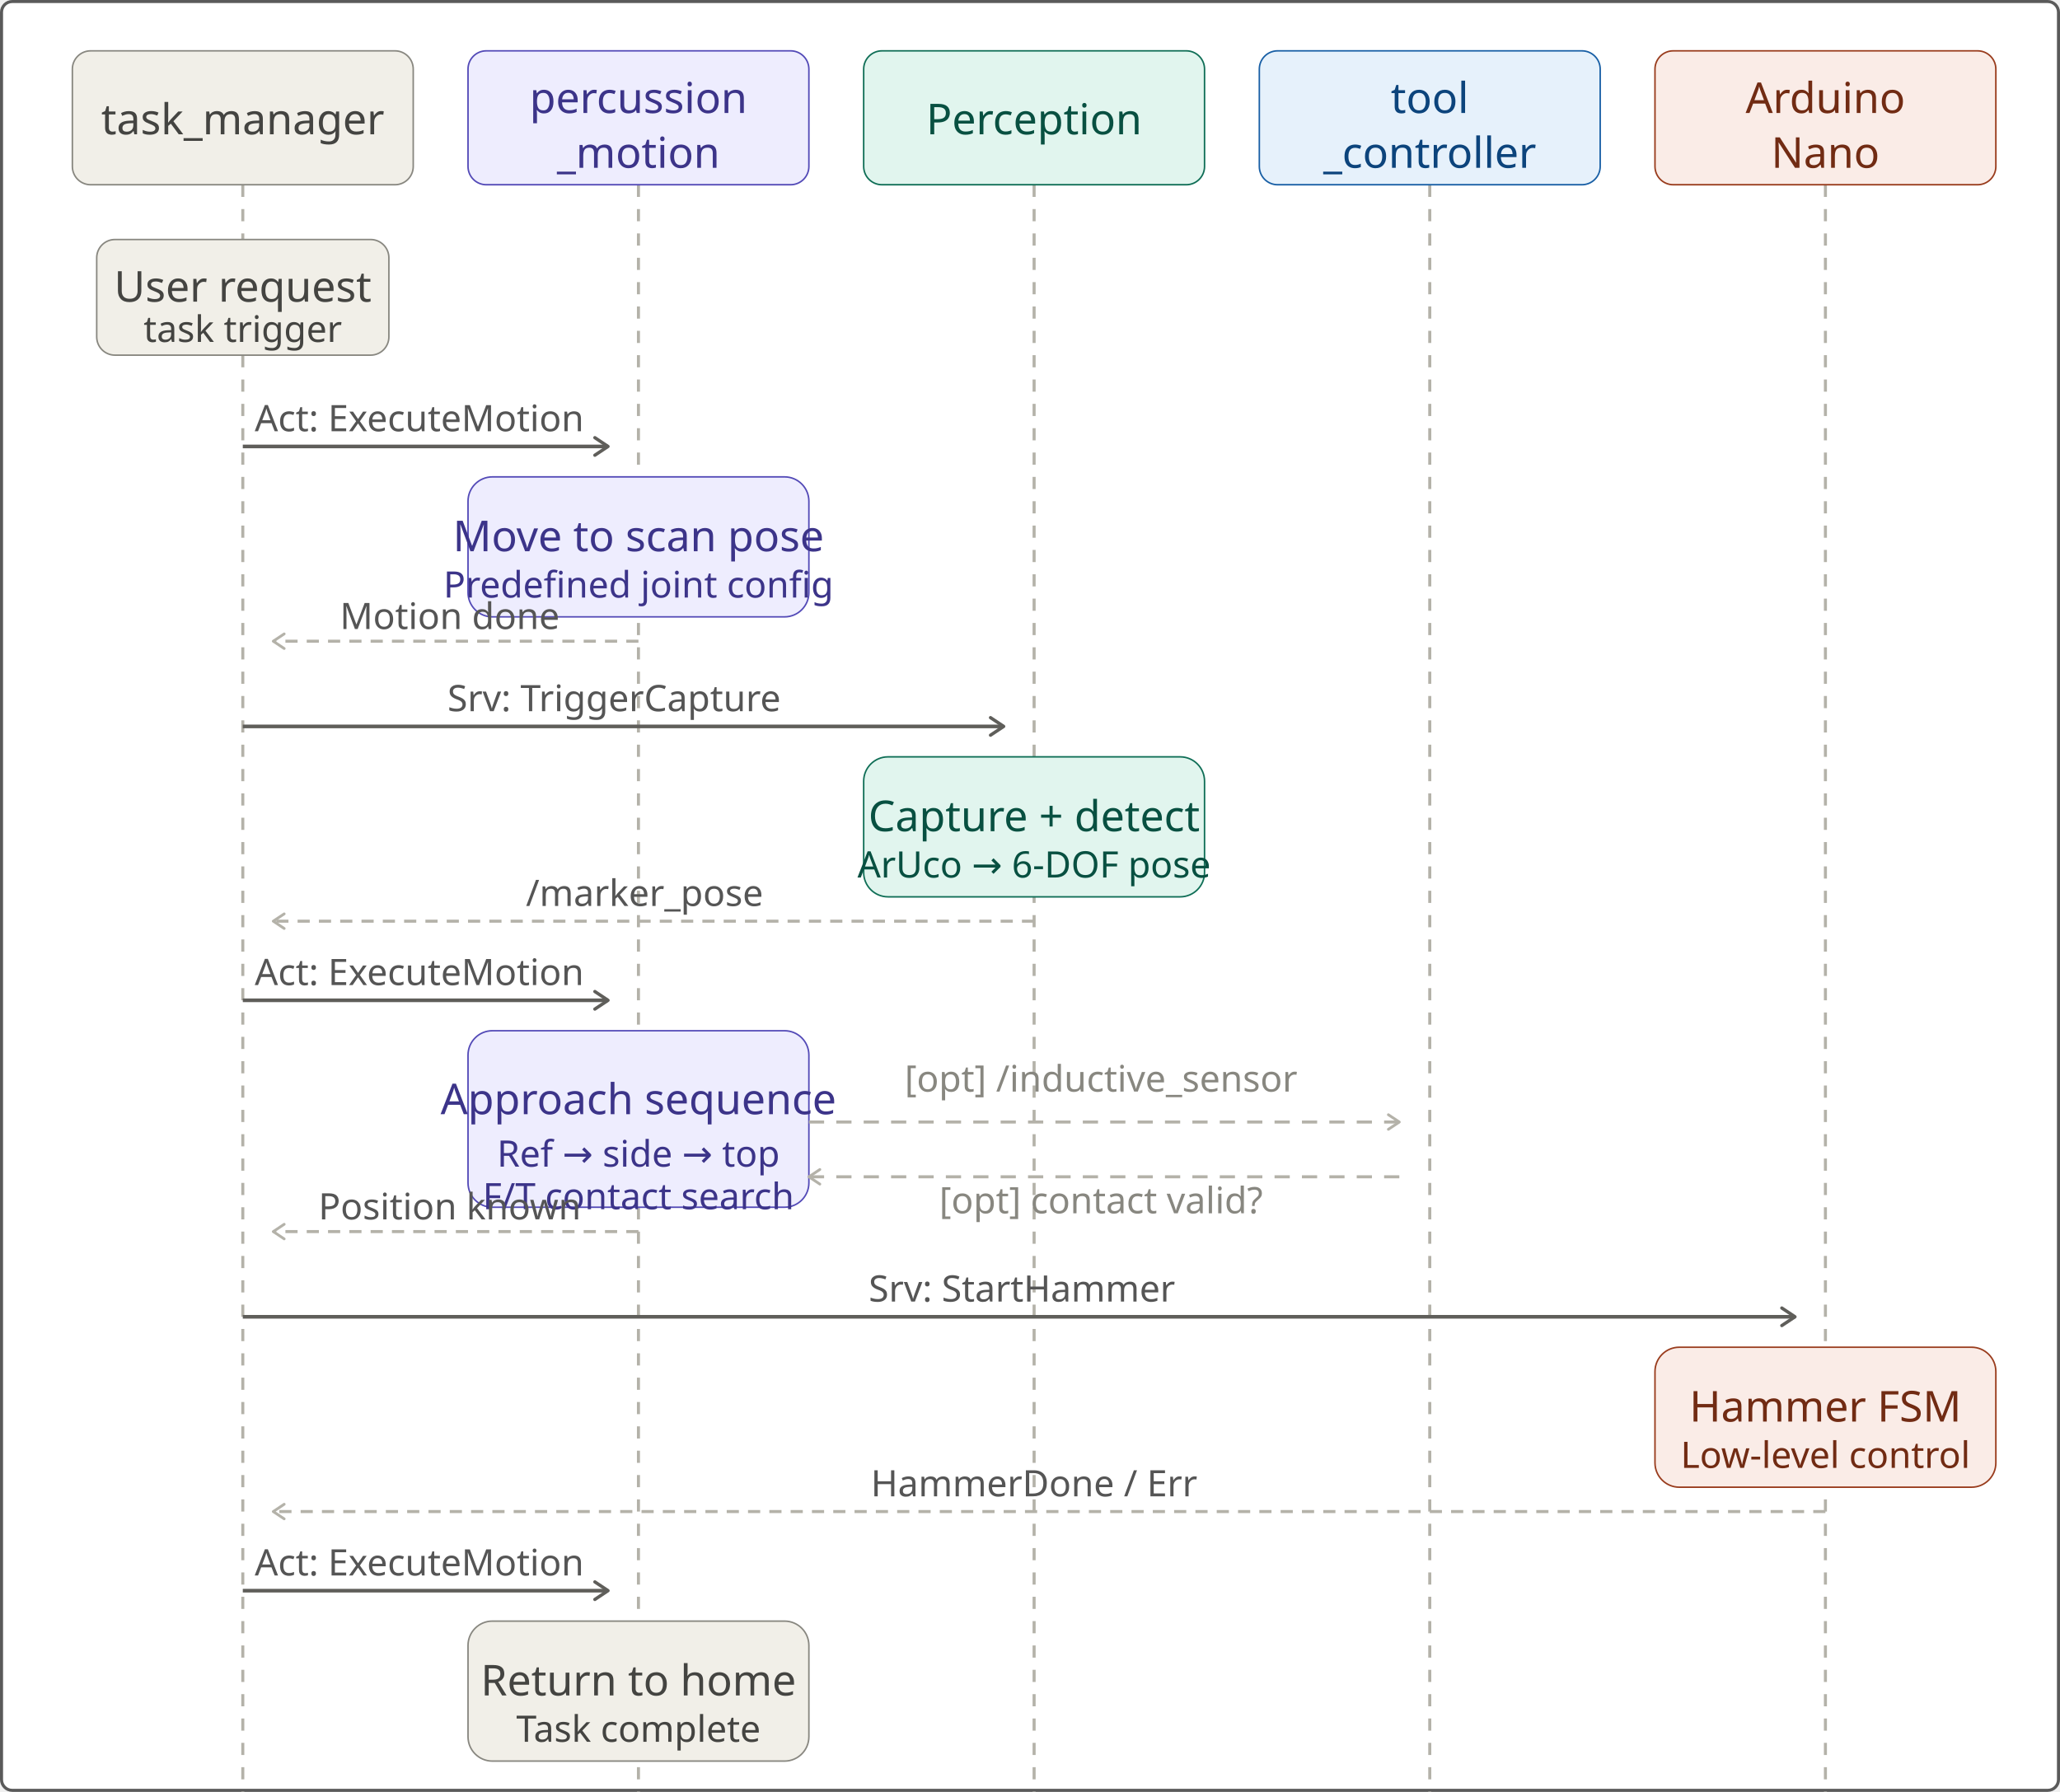
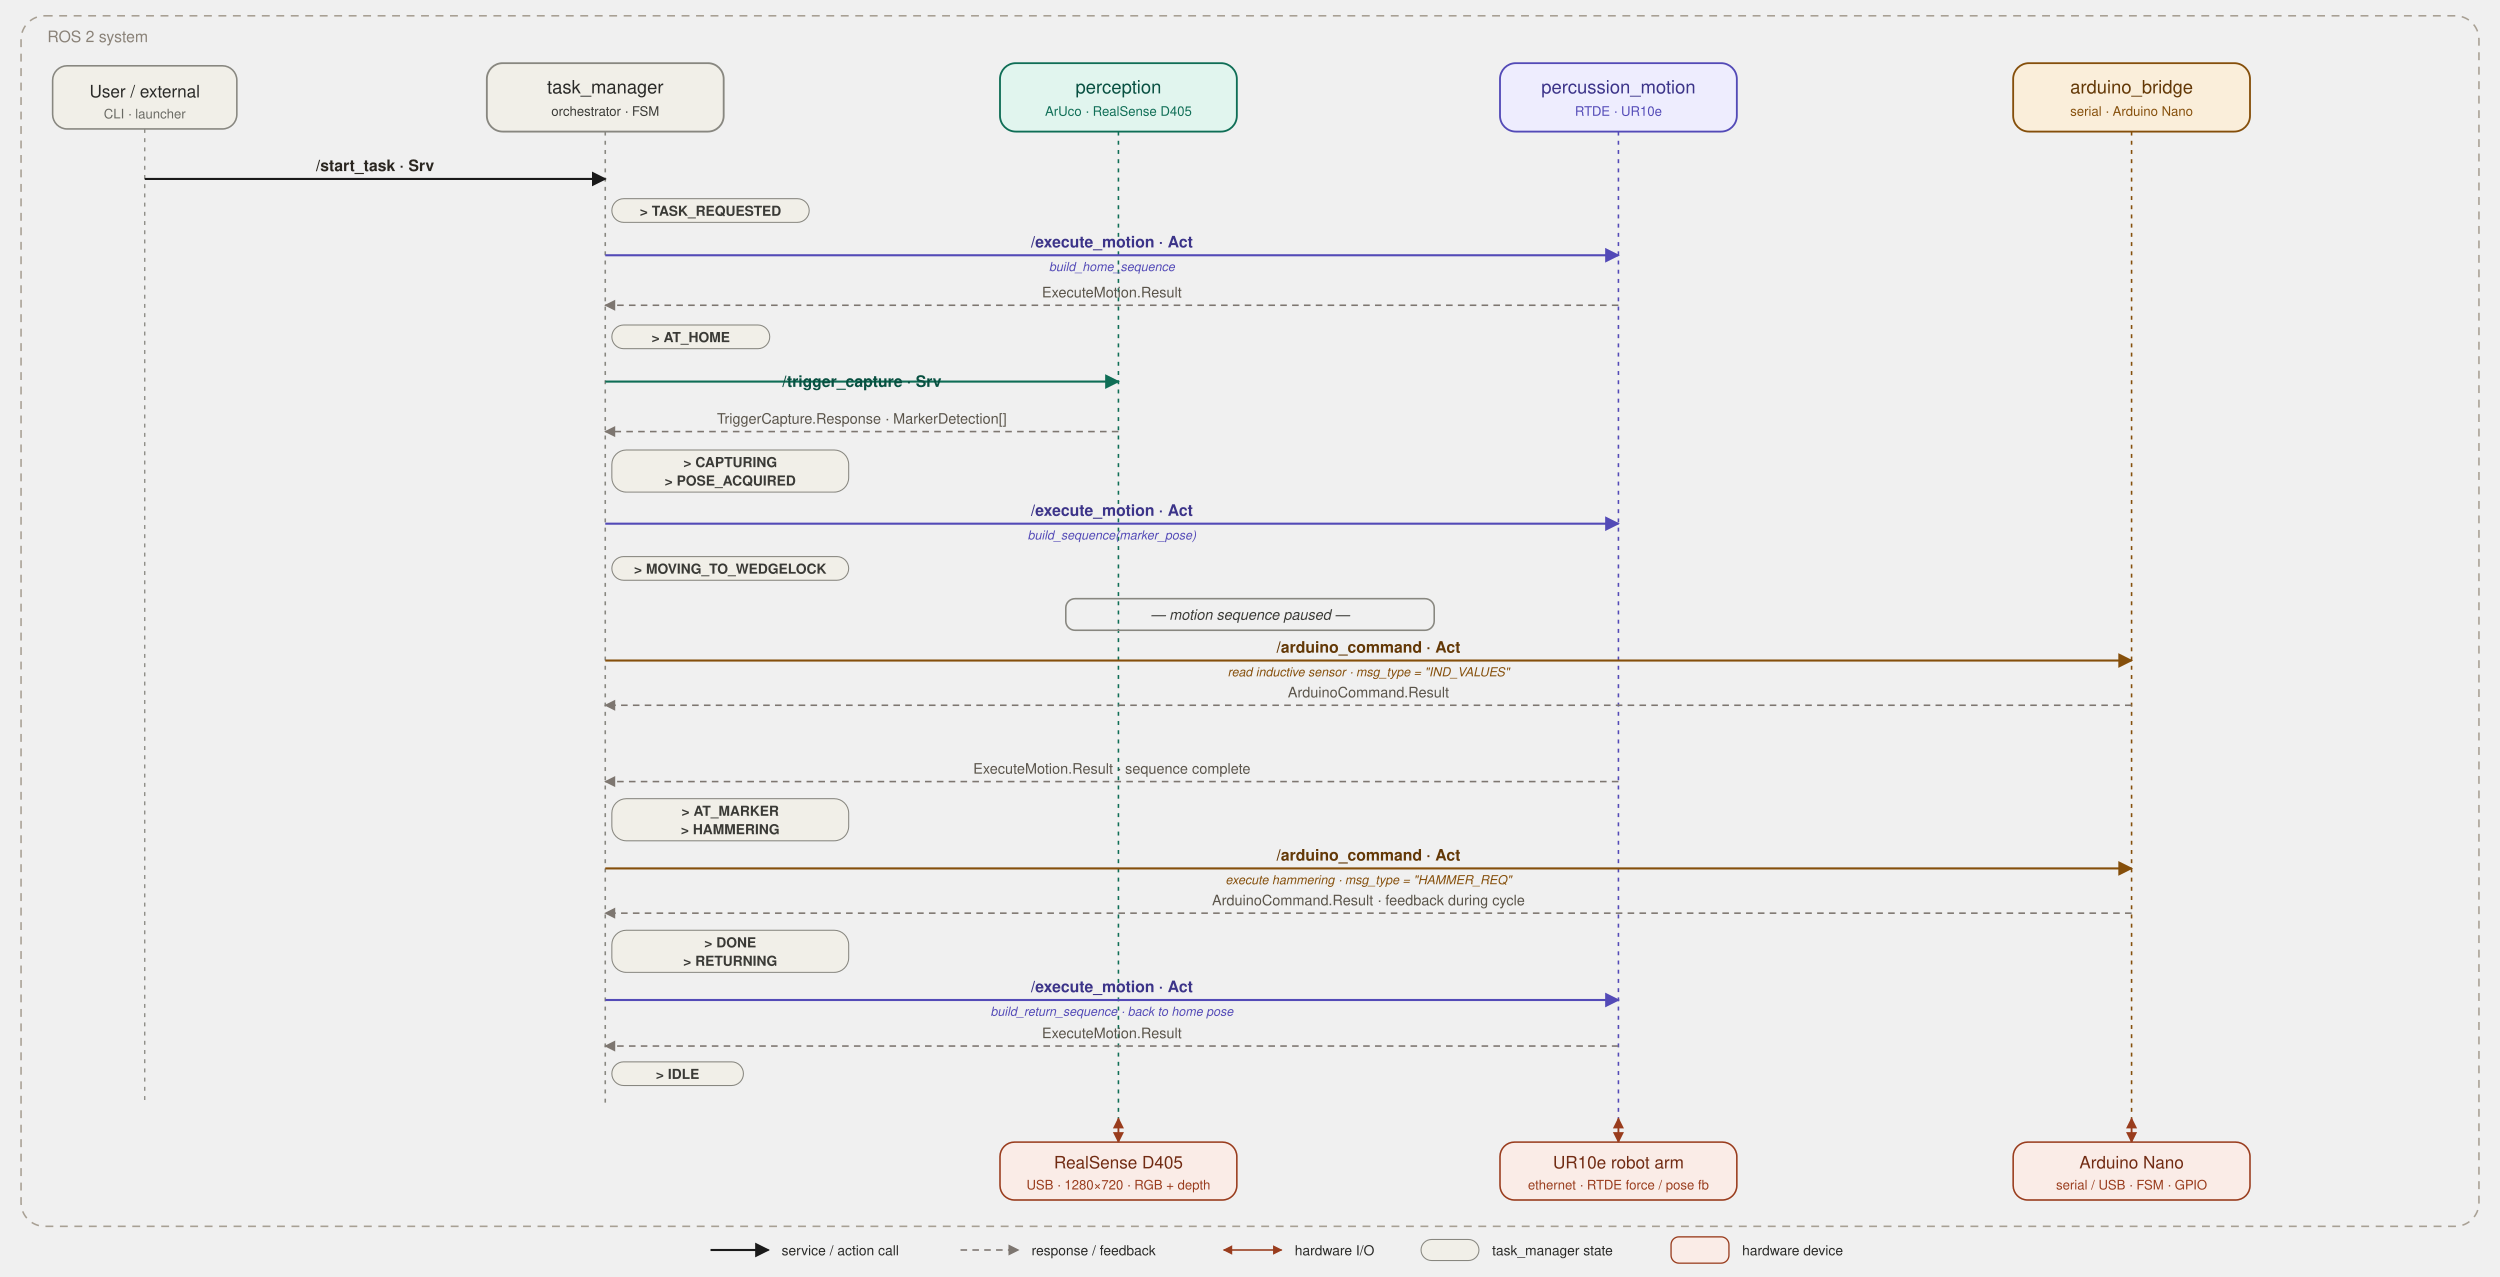
- <svg xmlns="http://www.w3.org/2000/svg" width="676.854" viewBox="0 0 676.854 588.818" role="img" version="1.1" id="svg153" height="588.818">
-   <defs id="defs11">
-     <marker id="arrow" viewBox="0 0 10 10" refX="8" refY="5" markerWidth="6" markerHeight="6" orient="auto-start-reverse">
-       <path d="M 2,1 8,5 2,9" fill="none" stroke="context-stroke" stroke-width="1.5" stroke-linecap="round" stroke-linejoin="round" id="path6" />
+ <svg xmlns="http://www.w3.org/2000/svg" viewBox="0 50 1900 970" font-family="'Helvetica Neue', Helvetica, Arial, sans-serif">
+   <defs>
+     <marker id="ah-black" viewBox="0 0 10 10" refX="9" refY="5" markerWidth="7" markerHeight="7" orient="auto-start-reverse">
+       <path d="M0,0 L10,5 L0,10 z" fill="#1a1a1a" />
    </marker>
-     <style id="style9">
-     text { font-family: sans-serif; fill: #222; }
-     .th  { font-size: 14px; font-weight: 500; }
-     .ts  { font-size: 12px; font-weight: 400; fill: #555; }
- 
-     /* Header colours */
-     .c-gray   rect { fill: #F1EFE8; stroke: #888780; }
-     .c-gray   text { fill: #444441; }
-     .c-purple rect { fill: #EEEDFE; stroke: #534AB7; }
-     .c-purple text { fill: #3C3489; }
-     .c-teal   rect { fill: #E1F5EE; stroke: #0F6E56; }
-     .c-teal   text { fill: #085041; }
-     .c-blue   rect { fill: #E6F1FB; stroke: #185FA5; }
-     .c-blue   text { fill: #0C447C; }
-     .c-coral  rect { fill: #FAECE7; stroke: #993C1D; }
-     .c-coral  text { fill: #712B13; }
- 
-     .lifeline { stroke: #b4b2a9; stroke-width: 1; stroke-dasharray: 4 4; }
-     .arr      { stroke: #5f5e5a; stroke-width: 1.2; fill: none; }
-     .ret      { stroke: #b4b2a9; stroke-width: 1;   fill: none; stroke-dasharray: 4 3; }
-     .opt      { stroke: #b4b2a9; stroke-width: 1;   fill: none; stroke-dasharray: 5 4; }
-     .opt-lbl  { font-size: 12px; fill: #888780; font-family: sans-serif; }
-   </style>
+     <marker id="ah-grey" viewBox="0 0 10 10" refX="9" refY="5" markerWidth="7" markerHeight="7" orient="auto-start-reverse">
+       <path d="M0,0 L10,5 L0,10 z" fill="#7d7670" />
+     </marker>
+     <marker id="ah-green" viewBox="0 0 10 10" refX="9" refY="5" markerWidth="7" markerHeight="7" orient="auto-start-reverse">
+       <path d="M0,0 L10,5 L0,10 z" fill="#0f6e56" />
+     </marker>
+     <marker id="ah-purple" viewBox="0 0 10 10" refX="9" refY="5" markerWidth="7" markerHeight="7" orient="auto-start-reverse">
+       <path d="M0,0 L10,5 L0,10 z" fill="#534ab7" />
+     </marker>
+     <marker id="ah-orange" viewBox="0 0 10 10" refX="9" refY="5" markerWidth="7" markerHeight="7" orient="auto-start-reverse">
+       <path d="M0,0 L10,5 L0,10 z" fill="#854f0b" />
+     </marker>
+     <marker id="ah-red" viewBox="0 0 10 10" refX="9" refY="5" markerWidth="6" markerHeight="6" orient="auto-start-reverse">
+       <path d="M0,0 L10,5 L0,10 z" fill="#993c1d" />
+     </marker>
  </defs>
-   <rect style="fill:#ffffff;fill-opacity:1;stroke:#5a5a5a" id="rect1086" width="675.854" height="587.818" x="0.5" y="0.5" rx="3.525" />
-   <line class="lifeline" x1="79.777" y1="60.705" x2="79.777" y2="750.705" id="line13" />
-   <line class="lifeline" x1="209.777" y1="60.705" x2="209.777" y2="750.705" id="line15" />
-   <line class="lifeline" x1="339.777" y1="60.705" x2="339.777" y2="750.705" id="line17" />
-   <line class="lifeline" x1="469.777" y1="60.705" x2="469.777" y2="750.705" id="line19" />
-   <line class="lifeline" x1="599.777" y1="60.705" x2="599.777" y2="750.705" id="line21" />
-   <g class="c-gray" id="g27" transform="translate(-0.2229873,-1.294558)">
-     <rect x="24" y="18" width="112" height="44" rx="6" stroke-width="0.5" id="rect23" />
-     <text class="th" x="80" y="40" text-anchor="middle" dominant-baseline="central" id="text25">task_manager</text>
+   <rect x="16" y="62" width="1868" height="920" rx="18" ry="18" fill="none" stroke="#a8a094" stroke-width="1.2" stroke-dasharray="6 5" />
+   <text x="36" y="82" font-size="12" fill="#8a8278" font-weight="500">ROS 2 system</text>
+   <g>
+     <rect x="40" y="100" width="140" height="48" rx="11" ry="11" fill="#f1efe8" stroke="#888780" stroke-width="1.2" />
+     <text x="110" y="124" text-anchor="middle" font-size="13" fill="#2a2a28">User / external</text>
+     <text x="110" y="140" text-anchor="middle" font-size="10" fill="#6a6a64">CLI · launcher</text>
+     <line x1="110" y1="148" x2="110" y2="890" stroke="#888780" stroke-width="1" stroke-dasharray="3 4" />
  </g>
-   <g class="c-purple" id="g35" transform="translate(-0.2229873,-1.294558)">
-     <rect x="154" y="18" width="112" height="44" rx="6" stroke-width="0.5" id="rect29" />
-     <text class="th" x="210" y="33" text-anchor="middle" dominant-baseline="central" id="text31">percussion</text>
-     <text class="th" x="210" y="51" text-anchor="middle" dominant-baseline="central" id="text33">_motion</text>
+   <g>
+     <rect x="370" y="98" width="180" height="52" rx="12" ry="12" fill="#f1efe8" stroke="#888780" stroke-width="1.4" />
+     <text x="460" y="121" text-anchor="middle" font-size="14" fill="#2a2a28">task_manager</text>
+     <text x="460" y="138" text-anchor="middle" font-size="10" fill="#3a3a36">orchestrator · FSM</text>
+     <line x1="460" y1="150" x2="460" y2="890" stroke="#888780" stroke-width="1.2" stroke-dasharray="3 4" />
  </g>
-   <g class="c-teal" id="g41" transform="translate(-0.2229873,-1.294558)">
-     <rect x="284" y="18" width="112" height="44" rx="6" stroke-width="0.5" id="rect37" />
-     <text class="th" x="340" y="40" text-anchor="middle" dominant-baseline="central" id="text39">Perception</text>
+   <g>
+     <rect x="760" y="98" width="180" height="52" rx="12" ry="12" fill="#e1f5ee" stroke="#0f6e56" stroke-width="1.4" />
+     <text x="850" y="121" text-anchor="middle" font-size="14" fill="#085041">perception</text>
+     <text x="850" y="138" text-anchor="middle" font-size="10" fill="#0f6e56">ArUco · RealSense D405</text>
+     <line x1="850" y1="150" x2="850" y2="900" stroke="#0f6e56" stroke-width="1.2" stroke-dasharray="3 4" />
  </g>
-   <g class="c-blue" id="g49" transform="translate(-0.2229873,-1.294558)">
-     <rect x="414" y="18" width="112" height="44" rx="6" stroke-width="0.5" id="rect43" />
-     <text class="th" x="470" y="33" text-anchor="middle" dominant-baseline="central" id="text45">tool</text>
-     <text class="th" x="470" y="51" text-anchor="middle" dominant-baseline="central" id="text47">_controller</text>
+   <g>
+     <rect x="1140" y="98" width="180" height="52" rx="12" ry="12" fill="#eeedfe" stroke="#534ab7" stroke-width="1.4" />
+     <text x="1230" y="121" text-anchor="middle" font-size="14" fill="#3c3489">percussion_motion</text>
+     <text x="1230" y="138" text-anchor="middle" font-size="10" fill="#534ab7">RTDE · UR10e</text>
+     <line x1="1230" y1="150" x2="1230" y2="900" stroke="#534ab7" stroke-width="1.2" stroke-dasharray="3 4" />
  </g>
-   <g class="c-coral" id="g57" transform="translate(-0.2229873,-1.294558)">
-     <rect x="544" y="18" width="112" height="44" rx="6" stroke-width="0.5" id="rect51" />
-     <text class="th" x="600" y="33" text-anchor="middle" dominant-baseline="central" id="text53">Arduino</text>
-     <text class="th" x="600" y="51" text-anchor="middle" dominant-baseline="central" id="text55">Nano</text>
+   <g>
+     <rect x="1530" y="98" width="180" height="52" rx="12" ry="12" fill="#faeeda" stroke="#854f0b" stroke-width="1.4" />
+     <text x="1620" y="121" text-anchor="middle" font-size="14" fill="#633806">arduino_bridge</text>
+     <text x="1620" y="138" text-anchor="middle" font-size="10" fill="#854f0b">serial · Arduino Nano</text>
+     <line x1="1620" y1="150" x2="1620" y2="900" stroke="#854f0b" stroke-width="1.2" stroke-dasharray="3 4" />
  </g>
-   <g class="c-gray" id="g65" transform="translate(-0.2229873,-1.294558)">
-     <rect x="32" y="80" width="96" height="38" rx="6" stroke-width="0.5" id="rect59" />
-     <text class="th" x="80" y="95" text-anchor="middle" dominant-baseline="central" id="text61">User request</text>
-     <text class="ts" x="80" y="109" text-anchor="middle" dominant-baseline="central" id="text63">task trigger</text>
+   <g>
+     <line x1="110" y1="186" x2="460" y2="186" stroke="#1a1a1a" stroke-width="1.6" marker-end="url(#ah-black)" />
+     <text x="285" y="180" text-anchor="middle" font-size="12" font-weight="600" fill="#2a2620">/start_task  ·  Srv</text>
  </g>
-   <line class="arr" x1="79.777" y1="146.705" x2="199.777" y2="146.705" marker-end="url(#arrow)" id="line67" />
-   <text class="ts" x="137.777" y="141.705" text-anchor="middle" id="text69">Act: ExecuteMotion</text>
-   <g class="c-purple" id="g77" transform="translate(-0.2229873,-1.294558)">
-     <rect x="154" y="158" width="112" height="46" rx="8" stroke-width="0.5" id="rect71" />
-     <text class="th" x="210" y="177" text-anchor="middle" dominant-baseline="central" id="text73">Move to scan pose</text>
-     <text class="ts" x="210" y="193" text-anchor="middle" dominant-baseline="central" id="text75">Predefined joint config</text>
+   <g>
+     <rect x="465" y="201" width="150" height="18" rx="9" ry="9" fill="#f1efe8" stroke="#888780" stroke-width="0.8" />
+     <text x="540" y="214" text-anchor="middle" font-size="10.5" font-weight="600" fill="#3a3a36">&gt; TASK_REQUESTED</text>
  </g>
-   <line class="ret" x1="209.777" y1="210.705" x2="89.777" y2="210.705" marker-end="url(#arrow)" id="line79" />
-   <text class="ts" x="147.777" y="206.705" text-anchor="middle" id="text81">Motion done</text>
-   <line class="arr" x1="79.777" y1="238.705" x2="329.777" y2="238.705" marker-end="url(#arrow)" id="line83" />
-   <text class="ts" x="201.777" y="233.705" text-anchor="middle" id="text85">Srv: TriggerCapture</text>
-   <g class="c-teal" id="g93" transform="translate(-0.2229873,-1.294558)">
-     <rect x="284" y="250" width="112" height="46" rx="8" stroke-width="0.5" id="rect87" />
-     <text class="th" x="340" y="269" text-anchor="middle" dominant-baseline="central" id="text89">Capture + detect</text>
-     <text class="ts" x="340" y="285" text-anchor="middle" dominant-baseline="central" id="text91">ArUco → 6-DOF pose</text>
+   <g>
+     <line x1="460" y1="244" x2="1230" y2="244" stroke="#534ab7" stroke-width="1.6" marker-end="url(#ah-purple)" />
+     <text x="845" y="238" text-anchor="middle" font-size="12" font-weight="600" fill="#3c3489">/execute_motion  ·  Act</text>
+     <text x="845" y="256" text-anchor="middle" font-size="9.5" font-style="italic" fill="#534ab7">build_home_sequence</text>
  </g>
-   <line class="ret" x1="339.777" y1="302.705" x2="89.777" y2="302.705" marker-end="url(#arrow)" id="line95" />
-   <text class="ts" x="211.777" y="297.705" text-anchor="middle" id="text97">/marker_pose</text>
-   <line class="arr" x1="79.777" y1="328.705" x2="199.777" y2="328.705" marker-end="url(#arrow)" id="line99" />
-   <text class="ts" x="137.777" y="323.705" text-anchor="middle" id="text101">Act: ExecuteMotion</text>
-   <g class="c-purple" id="g111" transform="translate(-0.2229873,-1.294558)">
-     <rect x="154" y="340" width="112" height="58" rx="8" stroke-width="0.5" id="rect103" />
-     <text class="th" x="210" y="362" text-anchor="middle" dominant-baseline="central" id="text105">Approach sequence</text>
-     <text class="ts" x="210" y="380" text-anchor="middle" dominant-baseline="central" id="text107">Ref → side → top</text>
-     <text class="ts" x="210" y="394" text-anchor="middle" dominant-baseline="central" id="text109">F/T contact search</text>
+   <g>
+     <line x1="1230" y1="282" x2="460" y2="282" stroke="#7d7670" stroke-width="1.2" stroke-dasharray="5 4" marker-end="url(#ah-grey)" />
+     <text x="845" y="276" text-anchor="middle" font-size="11" fill="#5a544a">ExecuteMotion.Result</text>
  </g>
-   <line class="opt" x1="265.777" y1="368.705" x2="459.777" y2="368.705" marker-end="url(#arrow)" id="line113" />
-   <text class="opt-lbl" x="361.777" y="358.705" text-anchor="middle" id="text115">[opt] /inductive_sensor</text>
-   <line class="opt" x1="459.777" y1="386.705" x2="265.777" y2="386.705" marker-end="url(#arrow)" id="line117" />
-   <text class="opt-lbl" x="361.777" y="398.705" text-anchor="middle" id="text119">[opt] contact valid?</text>
-   <line class="ret" x1="209.777" y1="404.705" x2="89.777" y2="404.705" marker-end="url(#arrow)" id="line121" />
-   <text class="ts" x="147.777" y="400.705" text-anchor="middle" id="text123">Position known</text>
-   <line class="arr" x1="79.777" y1="432.705" x2="589.777" y2="432.705" marker-end="url(#arrow)" id="line125" />
-   <text class="ts" x="335.777" y="427.705" text-anchor="middle" id="text127">Srv: StartHammer</text>
-   <g class="c-coral" id="g135" transform="translate(-0.2229873,-1.294558)">
-     <rect x="544" y="444" width="112" height="46" rx="8" stroke-width="0.5" id="rect129" />
-     <text class="th" x="600" y="463" text-anchor="middle" dominant-baseline="central" id="text131">Hammer FSM</text>
-     <text class="ts" x="600" y="479" text-anchor="middle" dominant-baseline="central" id="text133">Low-level control</text>
+   <g>
+     <rect x="465" y="297" width="120" height="18" rx="9" ry="9" fill="#f1efe8" stroke="#888780" stroke-width="0.8" />
+     <text x="525" y="310" text-anchor="middle" font-size="10.5" font-weight="600" fill="#3a3a36">&gt; AT_HOME</text>
  </g>
-   <line class="ret" x1="599.777" y1="496.705" x2="89.777" y2="496.705" marker-end="url(#arrow)" id="line137" />
-   <text class="ts" x="339.777" y="491.705" text-anchor="middle" id="text139">HammerDone / Err</text>
-   <line class="arr" x1="79.777" y1="522.705" x2="199.777" y2="522.705" marker-end="url(#arrow)" id="line141" />
-   <text class="ts" x="137.777" y="517.705" text-anchor="middle" id="text143">Act: ExecuteMotion</text>
-   <g class="c-gray" id="g151" transform="translate(-0.2229873,-1.294558)">
-     <rect x="154" y="534" width="112" height="46" rx="8" stroke-width="0.5" id="rect145" />
-     <text class="th" x="210" y="553" text-anchor="middle" dominant-baseline="central" id="text147">Return to home</text>
-     <text class="ts" x="210" y="569" text-anchor="middle" dominant-baseline="central" id="text149">Task complete</text>
+   <g>
+     <line x1="460" y1="340" x2="850" y2="340" stroke="#0f6e56" stroke-width="1.6" marker-end="url(#ah-green)" />
+     <text x="655" y="344" text-anchor="middle" font-size="12" font-weight="600" fill="#085041">/trigger_capture  ·  Srv</text>
+   </g>
+   <g>
+     <line x1="850" y1="378" x2="460" y2="378" stroke="#7d7670" stroke-width="1.2" stroke-dasharray="5 4" marker-end="url(#ah-grey)" />
+     <text x="655" y="372" text-anchor="middle" font-size="11" fill="#5a544a">TriggerCapture.Response  ·  MarkerDetection[]</text>
+   </g>
+   <g>
+     <rect x="465" y="392" width="180" height="32" rx="11" ry="11" fill="#f1efe8" stroke="#888780" stroke-width="0.8" />
+     <text x="555" y="405" text-anchor="middle" font-size="10.5" font-weight="600" fill="#3a3a36">&gt; CAPTURING</text>
+     <text x="555" y="419" text-anchor="middle" font-size="10.5" font-weight="600" fill="#3a3a36">&gt; POSE_ACQUIRED</text>
+   </g>
+   <g>
+     <line x1="460" y1="448" x2="1230" y2="448" stroke="#534ab7" stroke-width="1.6" marker-end="url(#ah-purple)" />
+     <text x="845" y="442" text-anchor="middle" font-size="12" font-weight="600" fill="#3c3489">/execute_motion  ·  Act</text>
+     <text x="845" y="460" text-anchor="middle" font-size="9.5" font-style="italic" fill="#534ab7">build_sequence(marker_pose)</text>
+   </g>
+   <g>
+     <rect x="465" y="473" width="180" height="18" rx="9" ry="9" fill="#f1efe8" stroke="#888780" stroke-width="0.8" />
+     <text x="555" y="486" text-anchor="middle" font-size="10.5" font-weight="600" fill="#3a3a36">&gt; MOVING_TO_WEDGELOCK</text>
+   </g>
+   <g>
+     <rect x="810" y="505" width="280" height="24" rx="7" ry="7" fill="none" stroke="#888780" stroke-width="1.2" />
+     <text x="950" y="521" text-anchor="middle" font-size="11" font-style="italic" fill="#3a3a36">— motion sequence paused —</text>
+   </g>
+   <g>
+     <line x1="460" y1="552" x2="1620" y2="552" stroke="#854f0b" stroke-width="1.6" marker-end="url(#ah-orange)" />
+     <text x="1040" y="546" text-anchor="middle" font-size="12" font-weight="600" fill="#633806">/arduino_command  ·  Act</text>
+     <text x="1040" y="564" text-anchor="middle" font-size="9.5" font-style="italic" fill="#854f0b">read inductive sensor  ·  msg_type = "IND_VALUES"</text>
+   </g>
+   <g>
+     <line x1="1620" y1="586" x2="460" y2="586" stroke="#7d7670" stroke-width="1.2" stroke-dasharray="5 4" marker-end="url(#ah-grey)" />
+     <text x="1040" y="580" text-anchor="middle" font-size="11" fill="#5a544a">ArduinoCommand.Result</text>
+   </g>
+   <g>
+     <line x1="1230" y1="644" x2="460" y2="644" stroke="#7d7670" stroke-width="1.2" stroke-dasharray="5 4" marker-end="url(#ah-grey)" />
+     <text x="845" y="638" text-anchor="middle" font-size="11" fill="#5a544a">ExecuteMotion.Result   ·   sequence complete</text>
+   </g>
+   <g>
+     <rect x="465" y="657" width="180" height="32" rx="11" ry="11" fill="#f1efe8" stroke="#888780" stroke-width="0.8" />
+     <text x="555" y="670" text-anchor="middle" font-size="10.5" font-weight="600" fill="#3a3a36">&gt; AT_MARKER</text>
+     <text x="555" y="684" text-anchor="middle" font-size="10.5" font-weight="600" fill="#3a3a36">&gt; HAMMERING</text>
+   </g>
+   <g>
+     <line x1="460" y1="710" x2="1620" y2="710" stroke="#854f0b" stroke-width="1.6" marker-end="url(#ah-orange)" />
+     <text x="1040" y="704" text-anchor="middle" font-size="12" font-weight="600" fill="#633806">/arduino_command  ·  Act</text>
+     <text x="1040" y="722" text-anchor="middle" font-size="9.5" font-style="italic" fill="#854f0b">execute hammering  ·  msg_type = "HAMMER_REQ"</text>
+   </g>
+   <g>
+     <line x1="1620" y1="744" x2="460" y2="744" stroke="#7d7670" stroke-width="1.2" stroke-dasharray="5 4" marker-end="url(#ah-grey)" />
+     <text x="1040" y="738" text-anchor="middle" font-size="11" fill="#5a544a">ArduinoCommand.Result   ·   feedback during cycle</text>
+   </g>
+   <g>
+     <rect x="465" y="757" width="180" height="32" rx="11" ry="11" fill="#f1efe8" stroke="#888780" stroke-width="0.8" />
+     <text x="555" y="770" text-anchor="middle" font-size="10.5" font-weight="600" fill="#3a3a36">&gt; DONE</text>
+     <text x="555" y="784" text-anchor="middle" font-size="10.5" font-weight="600" fill="#3a3a36">&gt; RETURNING</text>
+   </g>
+   <g>
+     <line x1="460" y1="810" x2="1230" y2="810" stroke="#534ab7" stroke-width="1.6" marker-end="url(#ah-purple)" />
+     <text x="845" y="804" text-anchor="middle" font-size="12" font-weight="600" fill="#3c3489">/execute_motion  ·  Act</text>
+     <text x="845" y="822" text-anchor="middle" font-size="9.5" font-style="italic" fill="#534ab7">build_return_sequence  ·  back to home pose</text>
+   </g>
+   <g>
+     <line x1="1230" y1="845" x2="460" y2="845" stroke="#7d7670" stroke-width="1.2" stroke-dasharray="5 4" marker-end="url(#ah-grey)" />
+     <text x="845" y="839" text-anchor="middle" font-size="11" fill="#5a544a">ExecuteMotion.Result</text>
+   </g>
+   <g>
+     <rect x="465" y="857" width="100" height="18" rx="9" ry="9" fill="#f1efe8" stroke="#888780" stroke-width="0.8" />
+     <text x="515" y="870" text-anchor="middle" font-size="10.5" font-weight="600" fill="#3a3a36">&gt; IDLE</text>
+   </g>
+   <g>
+     <line x1="850" y1="900" x2="850" y2="918" stroke="#993c1d" stroke-width="1.4" marker-end="url(#ah-red)" marker-start="url(#ah-red)" />
+     <rect x="760" y="918" width="180" height="44" rx="11" ry="11" fill="#faece7" stroke="#993c1d" stroke-width="1.2" />
+     <text x="850" y="938" text-anchor="middle" font-size="13" fill="#712b13">RealSense D405</text>
+     <text x="850" y="954" text-anchor="middle" font-size="10" fill="#993c1d">USB · 1280×720 · RGB + depth</text>
+     <line x1="1230" y1="900" x2="1230" y2="918" stroke="#993c1d" stroke-width="1.4" marker-end="url(#ah-red)" marker-start="url(#ah-red)" />
+     <rect x="1140" y="918" width="180" height="44" rx="11" ry="11" fill="#faece7" stroke="#993c1d" stroke-width="1.2" />
+     <text x="1230" y="938" text-anchor="middle" font-size="13" fill="#712b13">UR10e robot arm</text>
+     <text x="1230" y="954" text-anchor="middle" font-size="10" fill="#993c1d">ethernet · RTDE force / pose fb</text>
+     <line x1="1620" y1="900" x2="1620" y2="918" stroke="#993c1d" stroke-width="1.4" marker-end="url(#ah-red)" marker-start="url(#ah-red)" />
+     <rect x="1530" y="918" width="180" height="44" rx="11" ry="11" fill="#faece7" stroke="#993c1d" stroke-width="1.2" />
+     <text x="1620" y="938" text-anchor="middle" font-size="13" fill="#712b13">Arduino Nano</text>
+     <text x="1620" y="954" text-anchor="middle" font-size="10" fill="#993c1d">serial / USB · FSM · GPIO</text>
+     <g transform="translate(540, 1000)">
+       <g transform="translate(0, 0)">
+         <line x1="0" y1="0" x2="44" y2="0" stroke="#1a1a1a" stroke-width="1.6" marker-end="url(#ah-black)" />
+         <text x="54" y="4" font-size="10.5" fill="#2a2a28">service / action call</text>
+       </g>
+       <g transform="translate(190, 0)">
+         <line x1="0" y1="0" x2="44" y2="0" stroke="#7d7670" stroke-width="1.2" stroke-dasharray="5 4" marker-end="url(#ah-grey)" />
+         <text x="54" y="4" font-size="10.5" fill="#2a2a28">response / feedback</text>
+       </g>
+       <g transform="translate(390, 0)">
+         <line x1="0" y1="0" x2="44" y2="0" stroke="#993c1d" stroke-width="1.2" marker-end="url(#ah-red)" marker-start="url(#ah-red)" />
+         <text x="54" y="4" font-size="10.5" fill="#2a2a28">hardware I/O</text>
+       </g>
+       <g transform="translate(540, 0)">
+         <rect x="0" y="-8" width="44" height="16" rx="8" ry="8" fill="#f1efe8" stroke="#888780" stroke-width="0.8" />
+         <text x="54" y="4" font-size="10.5" fill="#2a2a28">task_manager state</text>
+       </g>
+       <g transform="translate(730, 0)">
+         <rect x="0" y="-10" width="44" height="20" rx="6" ry="6" fill="#faece7" stroke="#993c1d" stroke-width="1" />
+         <text x="54" y="4" font-size="10.5" fill="#2a2a28">hardware device</text>
+       </g>
+     </g>
  </g>
</svg>
